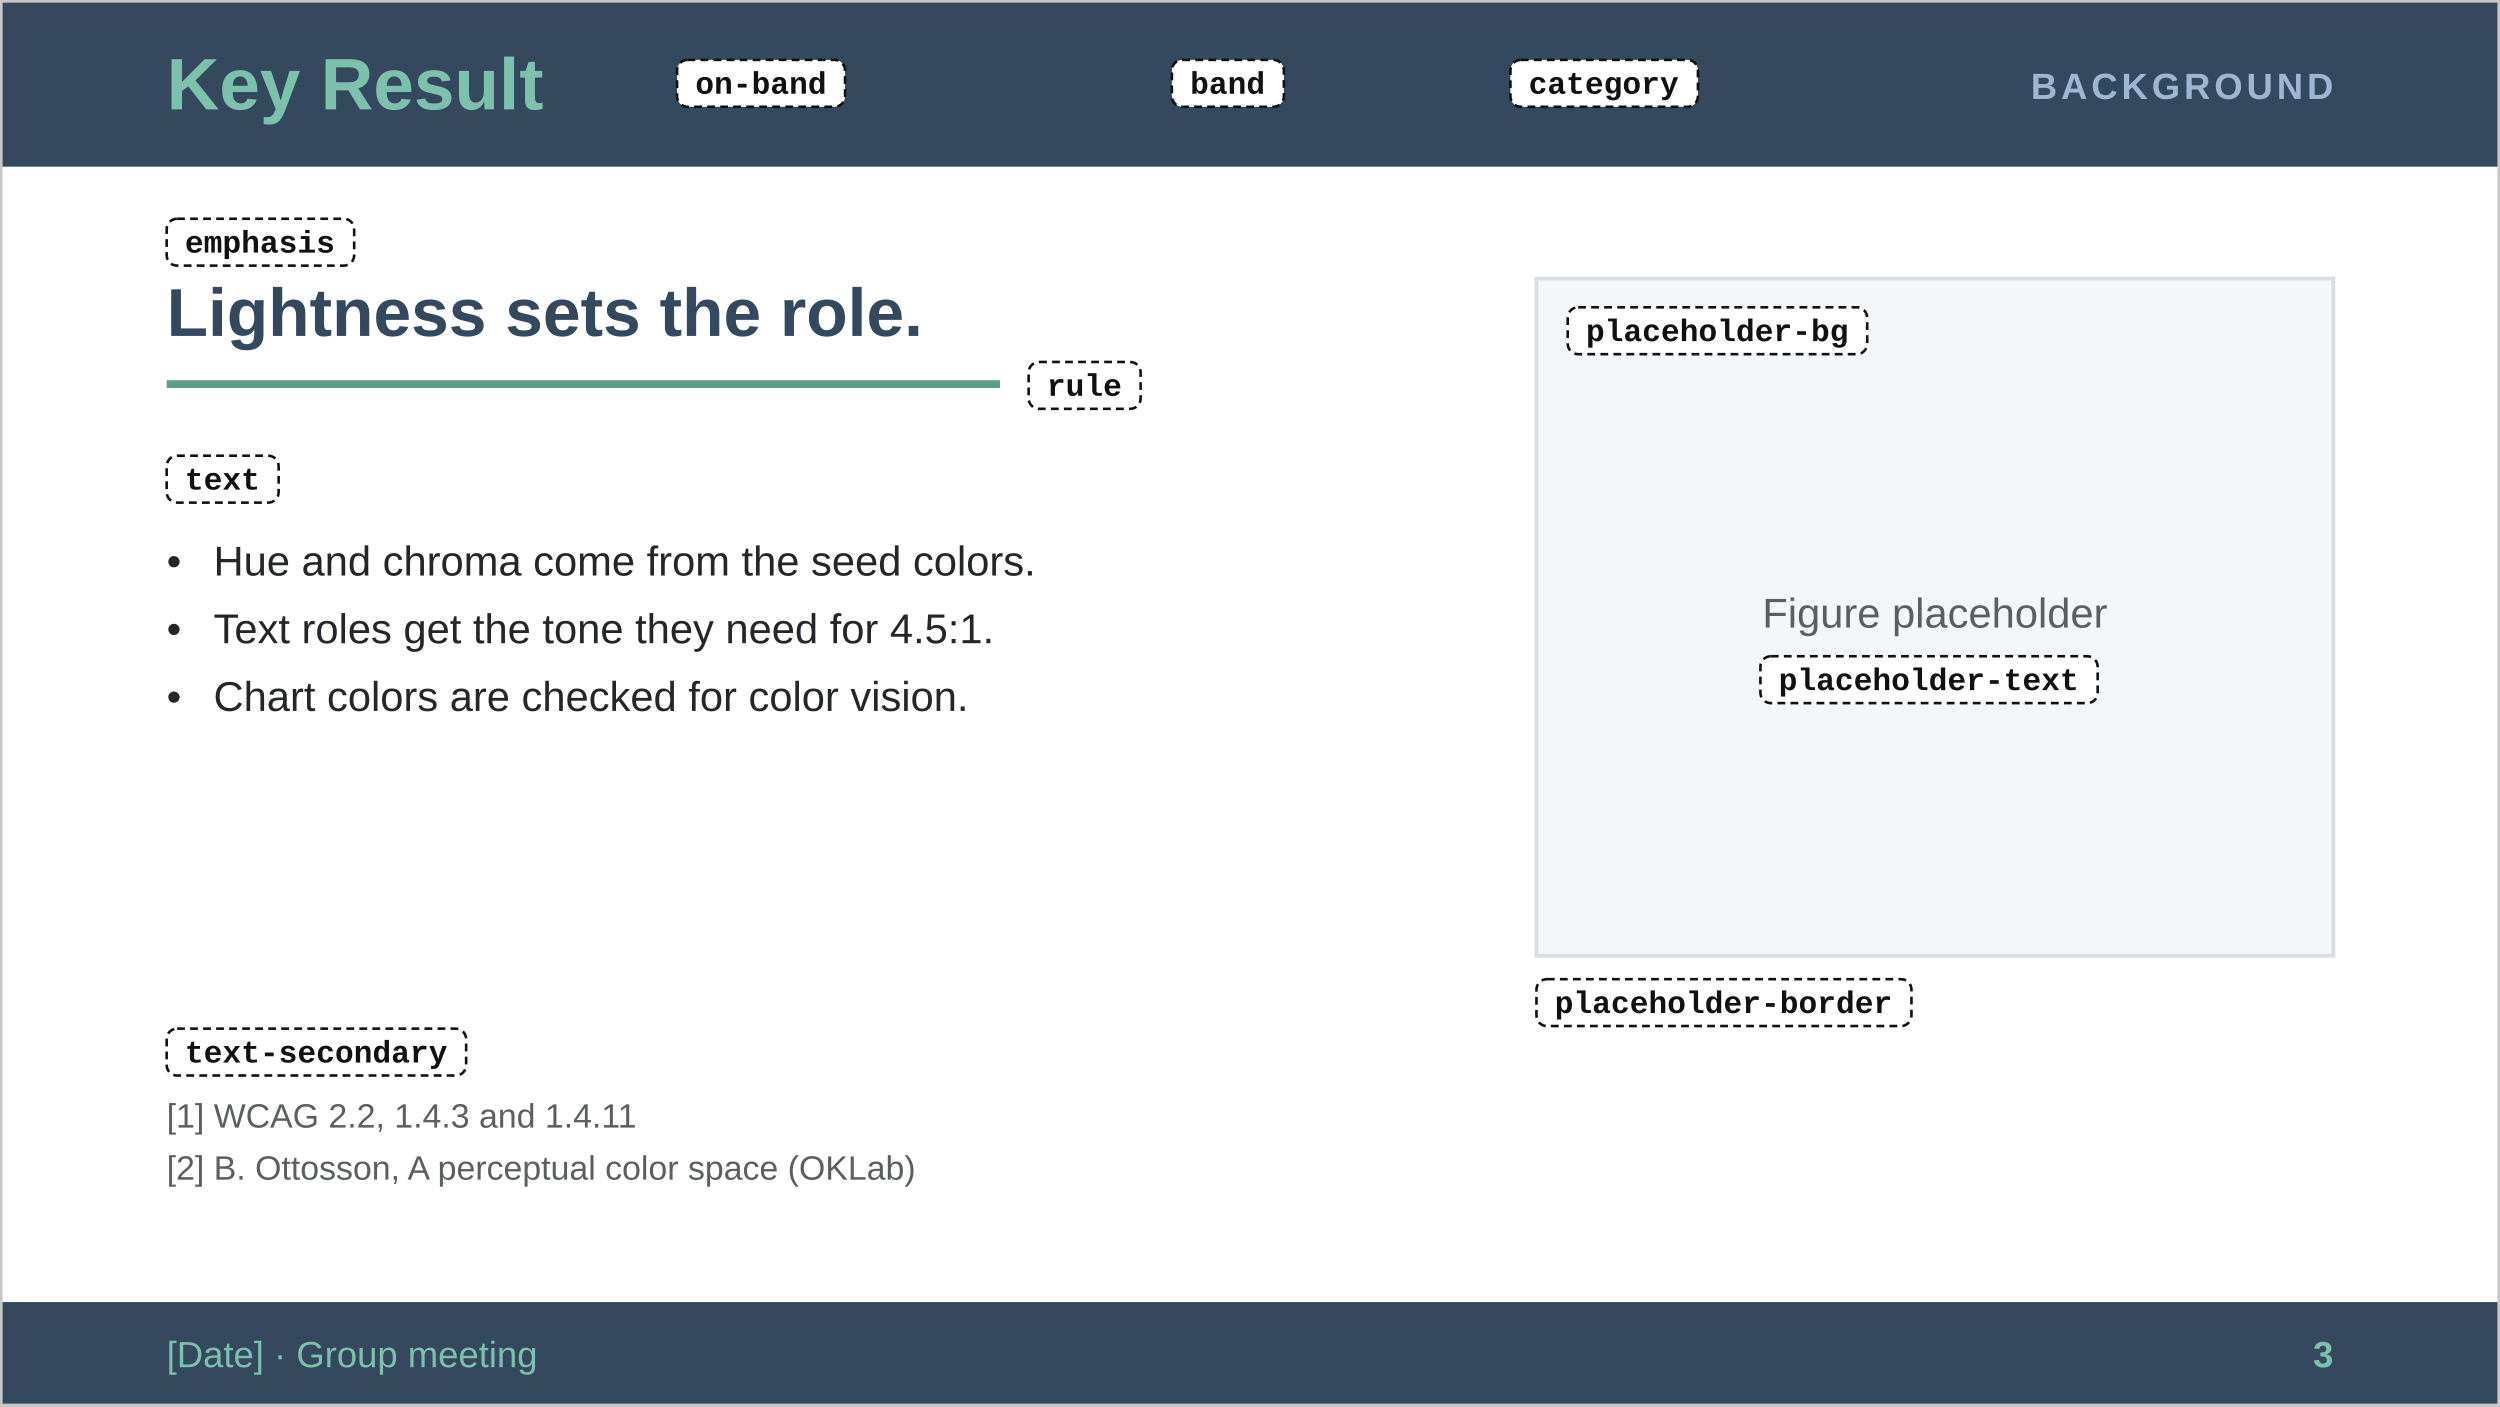
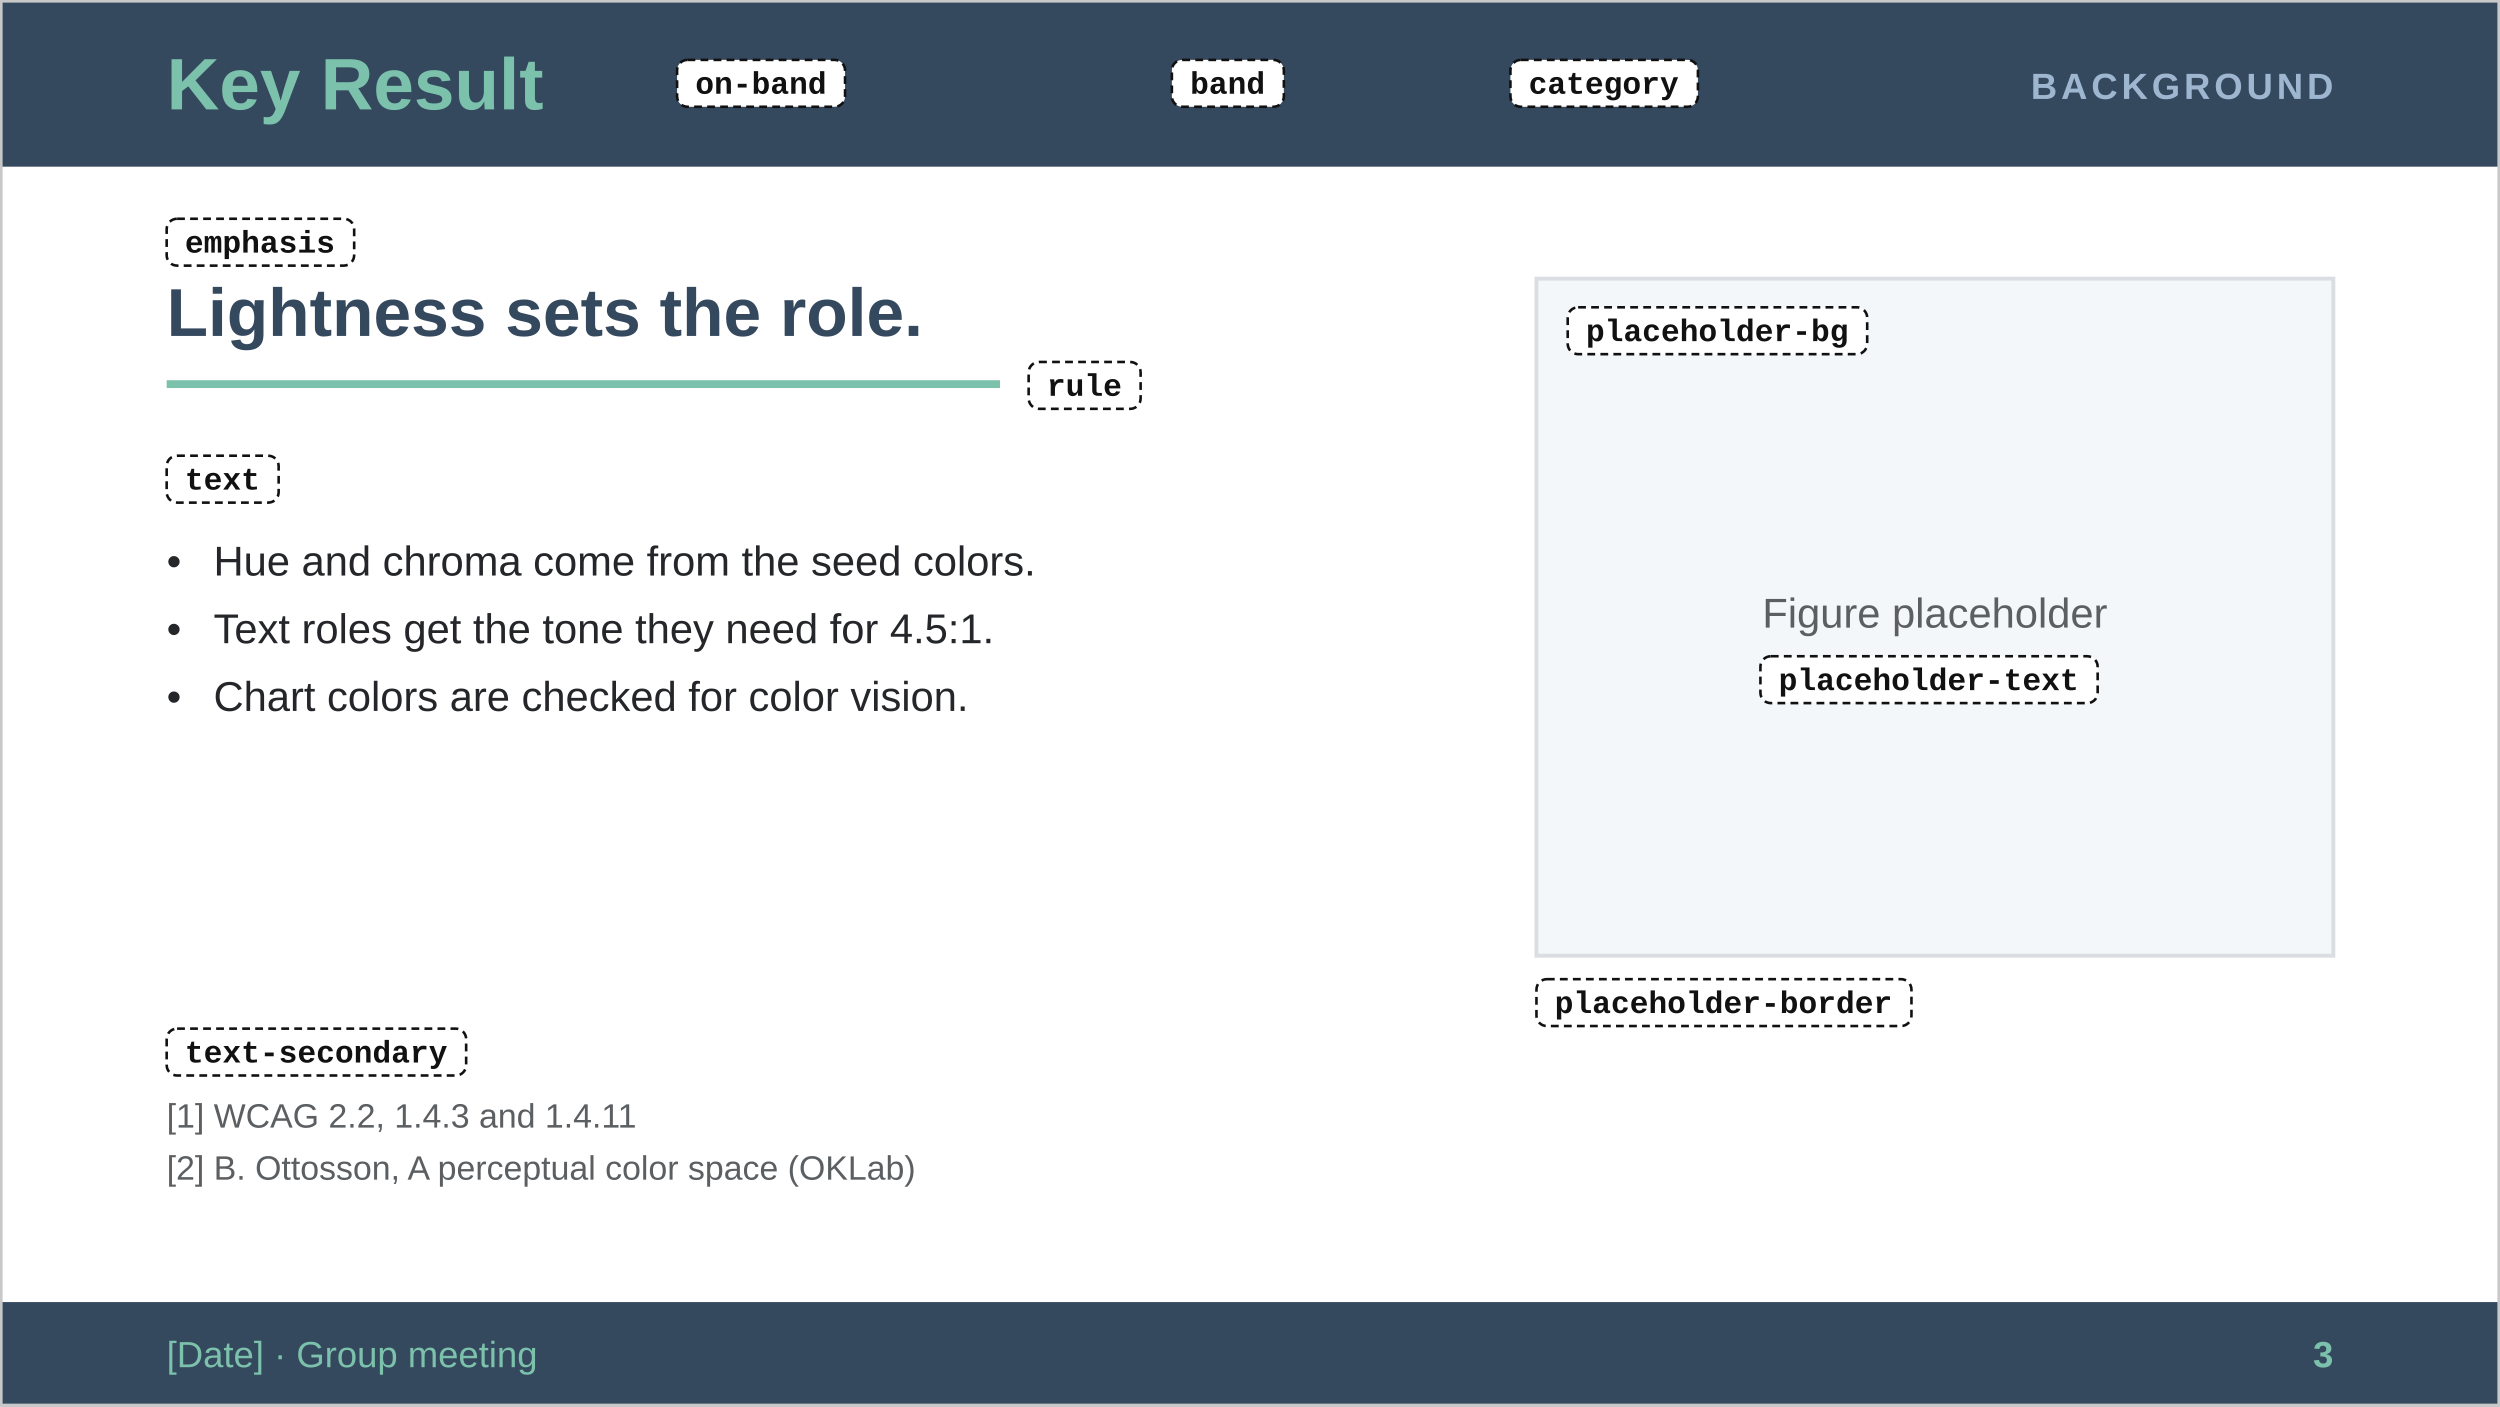
<svg xmlns="http://www.w3.org/2000/svg" width="960" height="540" viewBox="0 0 1920 1080" font-family="Arial, Helvetica, &quot;Meiryo UI&quot;, &quot;Hiragino Sans&quot;, &quot;Noto Sans JP&quot;, sans-serif" role="img">
  <rect width="1920" height="1080" fill="#FFFFFF" />
  <rect x="0" y="0" width="1920" height="128" fill="#34485E" />
  <text x="128" y="84" font-size="56" fill="#7CC1AB" font-weight="bold">Key Result</text>
  <text x="1792" y="76" font-size="28" fill="#9EB6D0" font-weight="bold" text-anchor="end" letter-spacing="3">BACKGROUND</text>
  <rect x="520" y="46" width="129" height="36" rx="8" fill="#FFFFFF" stroke="#111111" stroke-width="2" stroke-dasharray="6 4" />
  <text x="534" y="72" font-size="24" fill="#111111" font-weight="bold" font-family="'Courier New', Courier, monospace">on-band</text>
  <rect x="900" y="46" width="86" height="36" rx="8" fill="#FFFFFF" stroke="#111111" stroke-width="2" stroke-dasharray="6 4" />
  <text x="914" y="72" font-size="24" fill="#111111" font-weight="bold" font-family="'Courier New', Courier, monospace">band</text>
  <rect x="1160" y="46" width="144" height="36" rx="8" fill="#FFFFFF" stroke="#111111" stroke-width="2" stroke-dasharray="6 4" />
  <text x="1174" y="72" font-size="24" fill="#111111" font-weight="bold" font-family="'Courier New', Courier, monospace">category</text>
  <rect x="128" y="168" width="144" height="36" rx="8" fill="#FFFFFF" stroke="#111111" stroke-width="2" stroke-dasharray="6 4" />
  <text x="142" y="194" font-size="24" fill="#111111" font-weight="bold" font-family="'Courier New', Courier, monospace">emphasis</text>
  <text x="128" y="258" font-size="52" fill="#34485E" font-weight="bold">Lightness sets the role.</text>
-   <rect x="128" y="292" width="640" height="6" fill="#5B9F8A" />
+   <rect x="128" y="292" width="640" height="6" fill="#7CC1AB" />
  <rect x="790" y="278" width="86" height="36" rx="8" fill="#FFFFFF" stroke="#111111" stroke-width="2" stroke-dasharray="6 4" />
  <text x="804" y="304" font-size="24" fill="#111111" font-weight="bold" font-family="'Courier New', Courier, monospace">rule</text>
  <rect x="128" y="350" width="86" height="36" rx="8" fill="#FFFFFF" stroke="#111111" stroke-width="2" stroke-dasharray="6 4" />
  <text x="142" y="376" font-size="24" fill="#111111" font-weight="bold" font-family="'Courier New', Courier, monospace">text</text>
  <text x="128" y="442" font-size="32" fill="#242629">•</text>
  <text x="164" y="442" font-size="32" fill="#242629">Hue and chroma come from the seed colors.</text>
  <text x="128" y="494" font-size="32" fill="#242629">•</text>
  <text x="164" y="494" font-size="32" fill="#242629">Text roles get the tone they need for 4.5:1.</text>
  <text x="128" y="546" font-size="32" fill="#242629">•</text>
  <text x="164" y="546" font-size="32" fill="#242629">Chart colors are checked for color vision.</text>
  <rect x="128" y="790" width="230" height="36" rx="8" fill="#FFFFFF" stroke="#111111" stroke-width="2" stroke-dasharray="6 4" />
  <text x="142" y="816" font-size="24" fill="#111111" font-weight="bold" font-family="'Courier New', Courier, monospace">text-secondary</text>
  <text x="128" y="866" font-size="26" fill="#5C5F62">[1] WCAG 2.2, 1.4.3 and 1.4.11</text>
  <text x="128" y="906" font-size="26" fill="#5C5F62">[2] B. Ottosson, A perceptual color space (OKLab)</text>
  <rect x="1180" y="214" width="612" height="520" fill="#F4F7FA" stroke="#DADDE1" stroke-width="3" />
  <text x="1486" y="482" font-size="32" fill="#5C5F62" text-anchor="middle">Figure placeholder</text>
  <rect x="1204" y="236" width="230" height="36" rx="8" fill="#FFFFFF" stroke="#111111" stroke-width="2" stroke-dasharray="6 4" />
  <text x="1218" y="262" font-size="24" fill="#111111" font-weight="bold" font-family="'Courier New', Courier, monospace">placeholder-bg</text>
  <rect x="1352" y="504" width="259" height="36" rx="8" fill="#FFFFFF" stroke="#111111" stroke-width="2" stroke-dasharray="6 4" />
  <text x="1366" y="530" font-size="24" fill="#111111" font-weight="bold" font-family="'Courier New', Courier, monospace">placeholder-text</text>
  <rect x="1180" y="752" width="288" height="36" rx="8" fill="#FFFFFF" stroke="#111111" stroke-width="2" stroke-dasharray="6 4" />
  <text x="1194" y="778" font-size="24" fill="#111111" font-weight="bold" font-family="'Courier New', Courier, monospace">placeholder-border</text>
  <rect x="0" y="1000" width="1920" height="80" fill="#34485E" />
  <text x="128" y="1050" font-size="28" fill="#7CC1AB">[Date] · Group meeting</text>
  <text x="1792" y="1050" font-size="28" fill="#7CC1AB" font-weight="bold" text-anchor="end">3</text>
  <rect x="1" y="1" width="1918" height="1078" fill="none" stroke="#C8C8C8" stroke-width="2" />
</svg>
